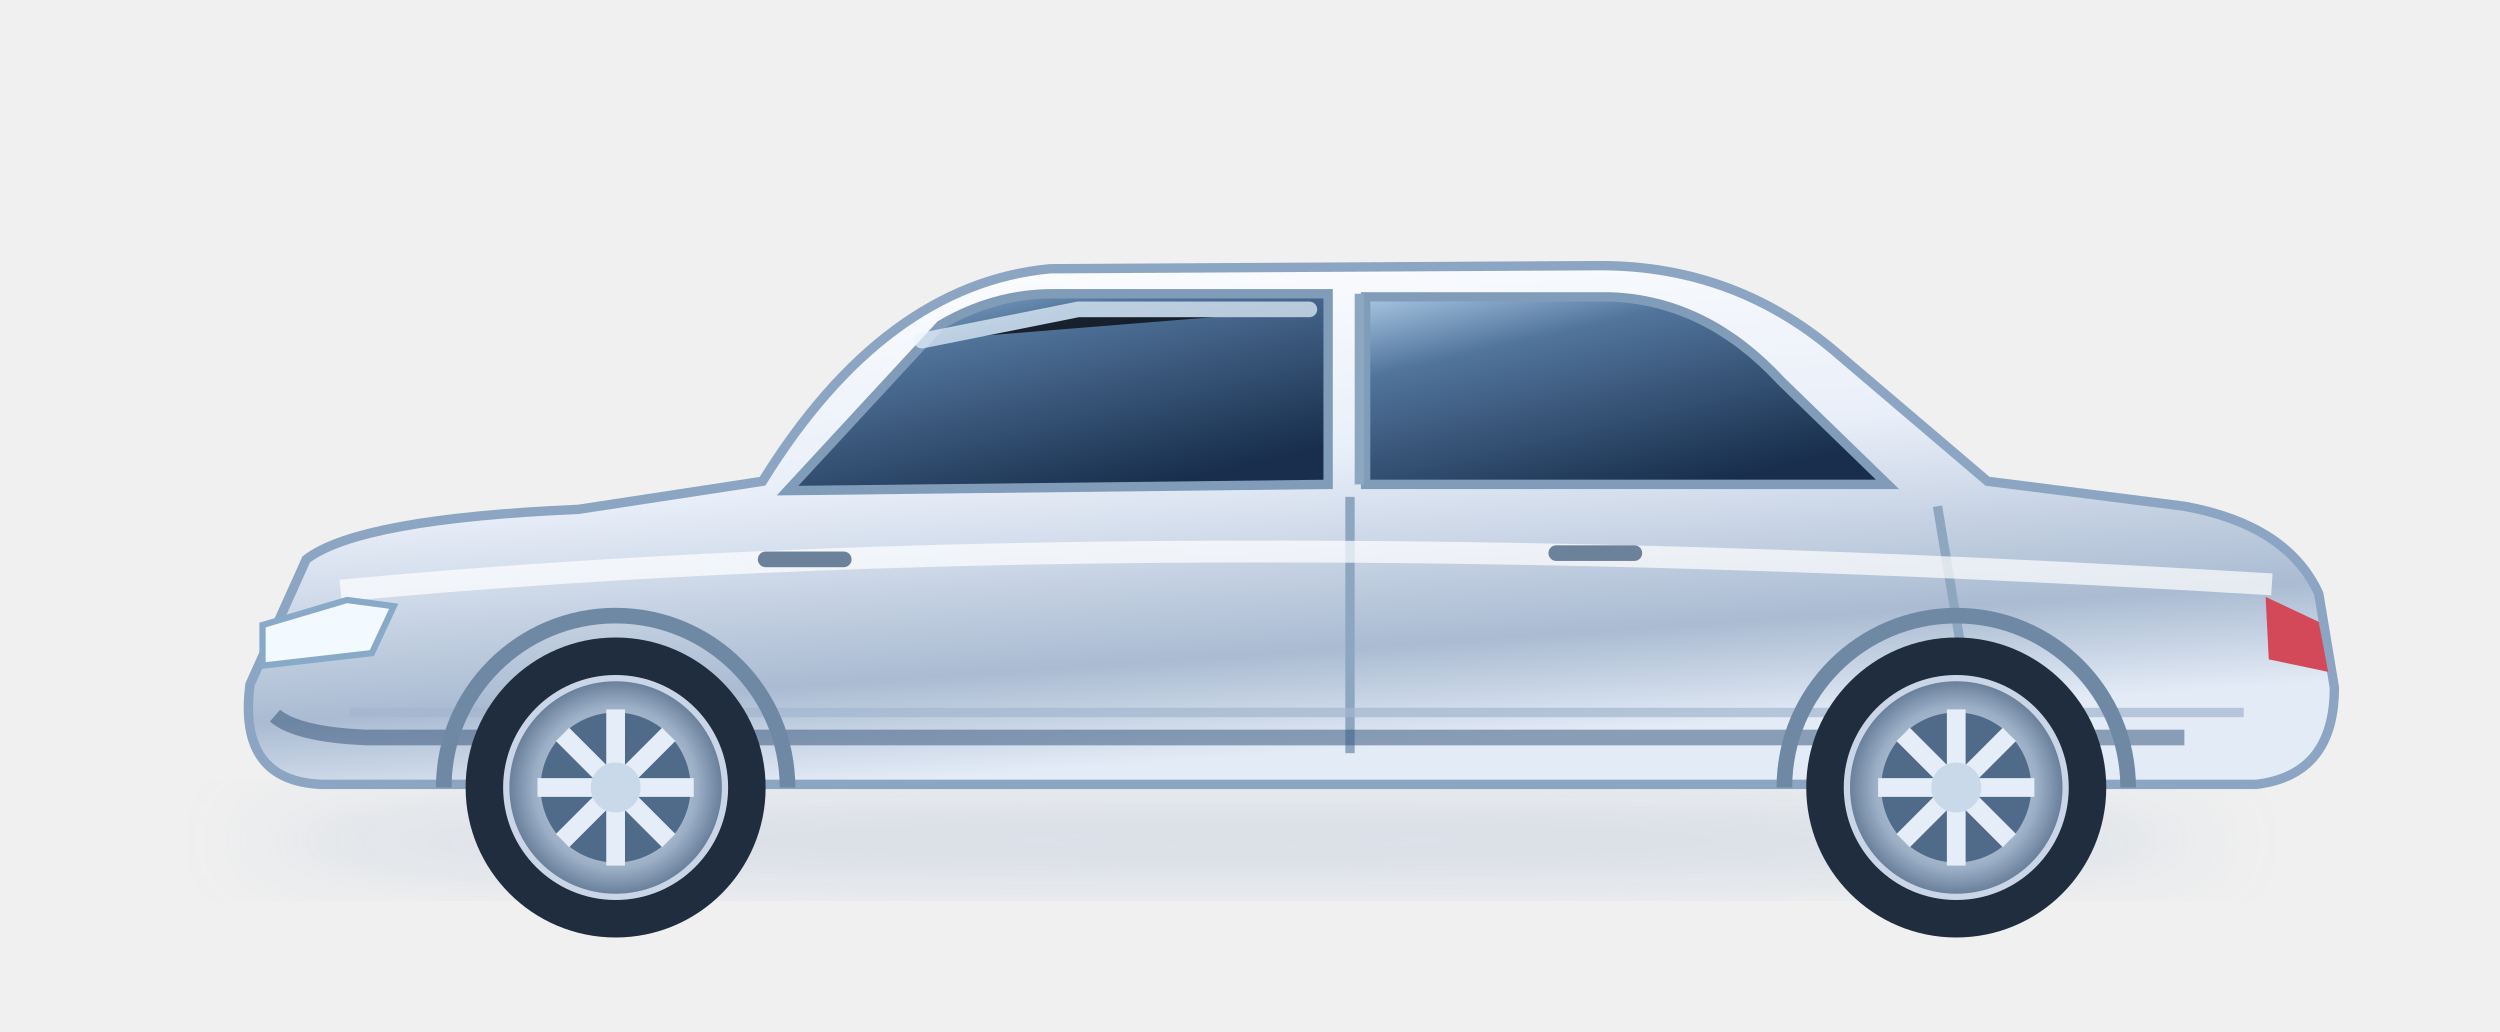
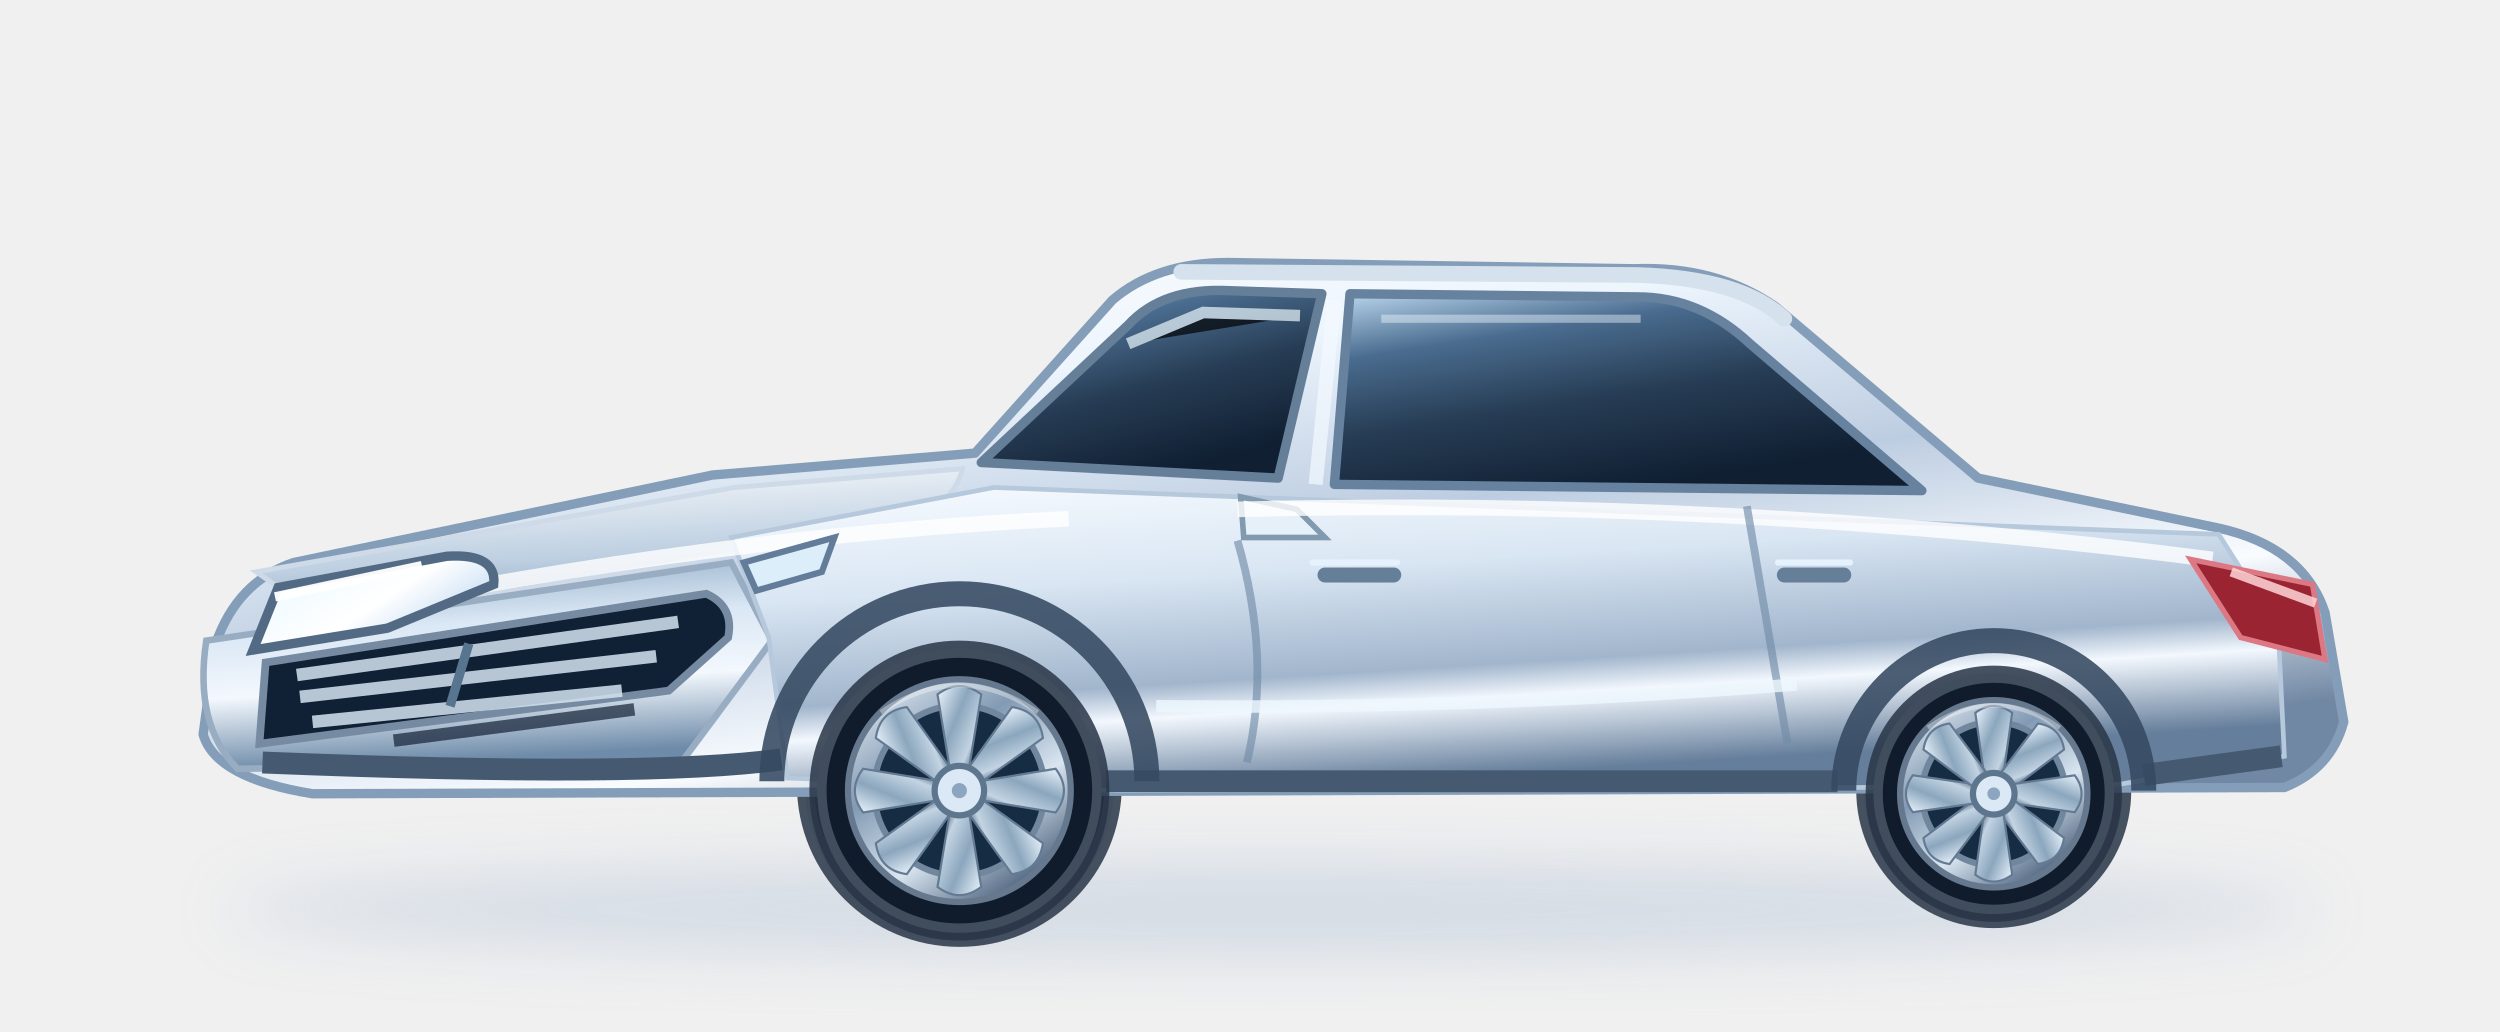
- <svg xmlns="http://www.w3.org/2000/svg" viewBox="0 0 800 330" role="img" aria-label="Representação ilustrativa de um sedã Volkswagen Virtus">
+ <svg xmlns="http://www.w3.org/2000/svg" viewBox="0 0 800 330" role="img" aria-label="Ilustração conceitual em perspectiva três quartos de Sedã de referência Volkswagen Virtus, sem ano ou versão definidos">
  <defs>
-     <linearGradient id="body" x1="0" x2="0.28" y1="0" y2="1">
-       <stop stop-color="#fff" />
-       <stop offset=".47" stop-color="#e9eff9" />
-       <stop offset=".82" stop-color="#aabbd2" />
-       <stop offset="1" stop-color="#e3ebf6" />
+     <linearGradient id="virtusPaint" x1=".12" y1="0" x2=".68" y2="1">
+       <stop offset="0" stop-color="#fefefe" />
+       <stop offset=".27" stop-color="#edf5fd" />
+       <stop offset=".54" stop-color="#bdcde1" />
+       <stop offset=".78" stop-color="#f9fcff" />
+       <stop offset="1" stop-color="#7188a4" />
    </linearGradient>
-     <linearGradient id="glass" x1="0" y1="0" x2=".65" y2="1">
-       <stop stop-color="#a7c6e2" />
-       <stop offset=".3" stop-color="#52759c" />
-       <stop offset="1" stop-color="#182e4c" />
+     <linearGradient id="virtusSide" x1="0" y1="0" x2=".32" y2="1">
+       <stop offset="0" stop-color="#f7fbff" />
+       <stop offset=".35" stop-color="#d9e6f3" />
+       <stop offset=".67" stop-color="#a1b5cc" />
+       <stop offset=".77" stop-color="#f3f8fe" />
+       <stop offset="1" stop-color="#657e9b" />
    </linearGradient>
-     <radialGradient id="rim">
-       <stop stop-color="#f7fbff" />
-       <stop offset=".75" stop-color="#9aaec5" />
-       <stop offset="1" stop-color="#647b96" />
-     </radialGradient>
-     <filter id="shadow">
-       <feGaussianBlur stdDeviation="13" />
+     <linearGradient id="virtusHood" x1="0" y1="0" x2=".25" y2="1">
+       <stop offset="0" stop-color="#fff" />
+       <stop offset=".65" stop-color="#bdcfe1" />
+       <stop offset="1" stop-color="#90a8bf" />
+     </linearGradient>
+     <linearGradient id="virtusGlass" x1="0" y1="0" x2=".47" y2="1">
+       <stop offset="0" stop-color="#bcd8ef" />
+       <stop offset=".28" stop-color="#4a6c8f" />
+       <stop offset=".6" stop-color="#273d55" />
+       <stop offset="1" stop-color="#101f32" />
+     </linearGradient>
+     <linearGradient id="virtusRim" x1="0" y1="0" x2=".7" y2="1">
+       <stop offset="0" stop-color="#f3f9fe" />
+       <stop offset=".4" stop-color="#829ab3" />
+       <stop offset=".7" stop-color="#d9e5f0" />
+       <stop offset="1" stop-color="#4d637e" />
+     </linearGradient>
+     <linearGradient id="virtusSpoke" x1="0" y1="0" x2="1" y2=".8">
+       <stop stop-color="#eef7ff" />
+       <stop offset=".45" stop-color="#8ba6bd" />
+       <stop offset=".8" stop-color="#c3d4e3" />
+       <stop offset="1" stop-color="#36516d" />
+     </linearGradient>
+     <linearGradient id="virtusBumper" x1="0" y1="0" x2=".15" y2="1">
+       <stop stop-color="#8eaac4" />
+       <stop offset=".35" stop-color="#dae7f5" />
+       <stop offset=".65" stop-color="#f3f8fd" />
+       <stop offset="1" stop-color="#6e8ba9" />
+     </linearGradient>
+     <linearGradient id="virtusLight" x1="0" y1="0" x2="1" y2=".6">
+       <stop stop-color="#e6f8ff" />
+       <stop offset=".6" stop-color="#fff" />
+       <stop offset="1" stop-color="#bdd8f1" />
+     </linearGradient>
+     <filter id="virtusShadow" x="-25%" y="-60%" width="150%" height="220%">
+       <feGaussianBlur stdDeviation="10" />
    </filter>
  </defs>
-   <ellipse cx="394" cy="269" rx="316" ry="16" fill="#7896c0" opacity=".22" filter="url(#shadow)" />
-   <path d="M80 219 98 179Q115 166 185 163L244 154Q283 91 336 86L512 85Q556 85 589 114L636 154 699 162Q732 168 742 190L747 220Q747 248 722 251H103Q76 250 80 219Z" fill="url(#body)" stroke="#8ba5c2" stroke-width="3" />
-   <path d="M252 157 301 104Q318 94 337 94H425V155Z" fill="url(#glass)" stroke="#819cb9" stroke-width="3" />
-   <path d="M437 95H515Q546 96 570 122L604 155H437Z" fill="url(#glass)" stroke="#819cb9" stroke-width="3" />
-   <path d="M435 94V155M432 159V241M620 162 633 240" fill="none" stroke="#8ea7c1" stroke-width="3" />
-   <path d="M109 189Q364 165 727 187" stroke="#fff" stroke-width="7" fill="none" opacity=".7" />
-   <path d="M112 228H718" stroke="#a2b6cf" stroke-width="3" opacity=".7" />
-   <path d="M245 179H270M498 177H523" stroke="#6c819a" stroke-width="5" stroke-linecap="round" />
-   <path d="M84 200 111 192 126 194 119 209 84 213Z" fill="#f2faff" stroke="#88a9c7" stroke-width="2" />
-   <path d="M725 191 742 199 745 215 726 211Z" fill="#d4495a" />
-   <path d="M88 229Q95 235 117 236H699" stroke="#304f75" stroke-width="5" fill="none" opacity=".5" />
-   <path d="M142 252a55 55 0 0 1 110 0M571 252a55 55 0 0 1 110 0" fill="none" stroke="#6f89a5" stroke-width="5" />
-   <g transform="translate(197 252)">
-     <circle r="48" fill="#202d3e" />
-     <circle r="35" fill="url(#rim)" stroke="#cad6e7" stroke-width="2" />
-     <circle r="24" fill="#506b89" />
-     <path d="M0 -25V25M-25 0H25M-17 -17 17 17M-17 17 17 -17" stroke="#e5eef8" stroke-width="6" />
-     <circle r="8" fill="#cad9e9" />
+   <ellipse cx="407" cy="291" rx="335" ry="15" fill="#6f92bd" opacity=".22" filter="url(#virtusShadow)" />
+   <g transform="translate(307 251)">
+     <circle r="52" fill="#283547" opacity=".85" />
+     <circle r="48" fill="#101c2b" stroke="#404d5d" stroke-width="3" />
+     <circle r="38.88" fill="url(#virtusRim)" stroke="#65788e" stroke-width="2" />
+     <circle r="29.76" fill="#162c43" stroke="#71879e" stroke-width="2" />
+     <g fill="url(#virtusSpoke)" stroke="#647a93" stroke-width=".7">
+       <path d="M-3 -7.2L-7.7 -33.6Q0 -39.4 7.7 -33.6L3 -7.2Z" transform="rotate(0)" />
+       <path d="M-3 -7.2L-7.7 -33.6Q0 -39.4 7.7 -33.6L3 -7.2Z" transform="rotate(45)" />
+       <path d="M-3 -7.2L-7.7 -33.6Q0 -39.4 7.7 -33.6L3 -7.2Z" transform="rotate(90)" />
+       <path d="M-3 -7.2L-7.7 -33.6Q0 -39.4 7.7 -33.6L3 -7.2Z" transform="rotate(135)" />
+       <path d="M-3 -7.2L-7.7 -33.6Q0 -39.4 7.7 -33.6L3 -7.2Z" transform="rotate(180)" />
+       <path d="M-3 -7.2L-7.7 -33.6Q0 -39.4 7.7 -33.6L3 -7.2Z" transform="rotate(225)" />
+       <path d="M-3 -7.2L-7.7 -33.6Q0 -39.4 7.7 -33.6L3 -7.2Z" transform="rotate(270)" />
+       <path d="M-3 -7.2L-7.7 -33.6Q0 -39.4 7.7 -33.6L3 -7.2Z" transform="rotate(315)" />
+     </g>
+     <circle r="8.64" fill="#dbe8f5" stroke="#5e768d" stroke-width="2" />
+     <circle r="2.64" fill="#8da6bf" />
+     <path d="M-27.4 -27.4Q0 -46.1 27.4 -27.4" fill="none" stroke="#fff" stroke-opacity=".35" stroke-width="1.5" />
  </g>
-   <g transform="translate(626 252)">
-     <circle r="48" fill="#202d3e" />
-     <circle r="35" fill="url(#rim)" stroke="#cad6e7" stroke-width="2" />
-     <circle r="24" fill="#506b89" />
-     <path d="M0 -25V25M-25 0H25M-17 -17 17 17M-17 17 17 -17" stroke="#e5eef8" stroke-width="6" />
-     <circle r="8" fill="#cad9e9" />
+   <g transform="translate(638 253)">
+     <circle r="44" fill="#283547" opacity=".85" />
+     <circle r="40" fill="#101c2b" stroke="#404d5d" stroke-width="3" />
+     <circle r="32.4" fill="url(#virtusRim)" stroke="#65788e" stroke-width="2" />
+     <circle r="24.8" fill="#162c43" stroke="#71879e" stroke-width="2" />
+     <g fill="url(#virtusSpoke)" stroke="#647a93" stroke-width=".7">
+       <path d="M-3 -6.0L-6.4 -28.0Q0 -32.8 6.4 -28.0L3 -6.0Z" transform="rotate(0)" />
+       <path d="M-3 -6.0L-6.4 -28.0Q0 -32.8 6.4 -28.0L3 -6.0Z" transform="rotate(45)" />
+       <path d="M-3 -6.0L-6.4 -28.0Q0 -32.8 6.4 -28.0L3 -6.0Z" transform="rotate(90)" />
+       <path d="M-3 -6.0L-6.4 -28.0Q0 -32.8 6.4 -28.0L3 -6.0Z" transform="rotate(135)" />
+       <path d="M-3 -6.0L-6.4 -28.0Q0 -32.8 6.4 -28.0L3 -6.0Z" transform="rotate(180)" />
+       <path d="M-3 -6.0L-6.4 -28.0Q0 -32.8 6.4 -28.0L3 -6.0Z" transform="rotate(225)" />
+       <path d="M-3 -6.0L-6.4 -28.0Q0 -32.8 6.4 -28.0L3 -6.0Z" transform="rotate(270)" />
+       <path d="M-3 -6.0L-6.4 -28.0Q0 -32.8 6.4 -28.0L3 -6.0Z" transform="rotate(315)" />
+     </g>
+     <circle r="7.2" fill="#dbe8f5" stroke="#5e768d" stroke-width="2" />
+     <circle r="2.2" fill="#8da6bf" />
+     <path d="M-22.8 -22.8Q0 -38.4 22.8 -22.8" fill="none" stroke="#fff" stroke-opacity=".35" stroke-width="1.5" />
  </g>
-   <path d="M295 109 345 99H419" stroke="#e9f5ff" stroke-width="5" stroke-linecap="round" opacity=".7" />
+   <path d="M69 206 Q76 186 94 180 L228 152 L312 145 L356 96 Q370 84 393 84 L523 86 Q549 85 568 98 L633 153 L710 169 Q737 175 744 196 L750 231 Q746 246 731 252 L100 254 Q69 249 65 235 Z" fill="url(#virtusPaint)" stroke="#849eb9" stroke-width="3" stroke-linejoin="round" />
+   <path d="M82 183 L235 156 L308 150 Q305 163 284 169 L105 199Z" fill="url(#virtusHood)" stroke="#cedae8" stroke-width="1.6" />
+   <path d="M66 205 L234 180 L247 205 L218 244 L76 246 Q62 232 66 205Z" fill="url(#virtusBumper)" stroke="#98adc2" stroke-width="2.1" />
+   <path d="M234 172 L318 156 L710 171 L729 201 L731 242 L678 251 L594 252 L358 253 L252 249 L246 204 Z" fill="url(#virtusSide)" stroke="#b6c8db" stroke-width="1.5" />
+   <path d="M314 148 L361 104 Q372 92 393 93 L423 94 L409 153 Z" fill="url(#virtusGlass)" stroke="#667f99" stroke-width="3" stroke-linejoin="round" />
+   <path d="M432 94 L524 95 Q544 95 560 110 L615 157 L427 155 Z" fill="url(#virtusGlass)" stroke="#66829f" stroke-width="3" stroke-linejoin="round" />
+   <path d="M361 110 L385 100 L416 101" stroke="#effaff" stroke-width="3.7" opacity=".68" />
+   <path d="M442 102 L525 102" stroke="#f2faff" stroke-width="2.6" opacity=".43" />
+   <path d="M427 96 L421 155" stroke="#f4faff" stroke-width="4.5" opacity=".7" />
+   <path d="M397 159 L415 163 L424 172 L398 172Z" fill="#e6f0f9" stroke="#829aaf" stroke-width="1.8" />
+   <path d="M378 87 L524 88 Q557 89 571 102" fill="none" stroke="#d5e2ed" stroke-width="5" stroke-linecap="round" />
+   <path d="M104 197 Q231 171 342 166 M396 163 Q553 159 708 179" fill="none" stroke="#fff" stroke-width="5" opacity=".8" />
+   <path d="M396 173 Q407 211 399 244 M559 162 L572 238" fill="none" stroke="#718ba7" stroke-opacity=".64" stroke-width="2.5" />
+   <path d="M424 184 h22 M571 184 h19" stroke="#667f98" stroke-width="4.8" stroke-linecap="round" />
+   <path d="M420 180 h27 M569 180 h23" stroke="#e5f2fe" stroke-width="2" stroke-linecap="round" />
+   <path d="M701 179 L740 187 L744 211 L717 204 Z" fill="#9a2431" stroke="#dc7883" stroke-width="1.7" />
+   <path d="M714 183 L741 193" stroke="#ffd6d8" stroke-width="3" opacity=".85" />
+   <path d="M85 212 L226 190 Q235 194 233 204 L214 221 L83 238 Z" fill="#102035" stroke="#768ba1" stroke-width="2.5" />
+   <path d="M95 216 L217 199 M96 223 L210 210 M100 231 L199 221" stroke="#d5e3f0" stroke-width="4" opacity=".85" />
+   <path d="M150 206 L144 226" stroke="#587590" stroke-width="3" />
+   <path d="M126 237 L203 227" stroke="#142136" stroke-width="4" opacity=".7" />
+   <path d="M89 188 L143 178 Q159 177 158 187 L124 201 L81 208Z" fill="url(#virtusLight)" stroke="#526a83" stroke-width="3" />
+   <path d="M88 191 L135 181" stroke="#fff" stroke-width="3" opacity=".95" />
+   <path d="M238 180 L267 172 L263 183 L242 189Z" fill="#dceefa" stroke="#627c99" stroke-width="2" />
+   <path d="M84 244 Q207 249 250 243 M354 250 L588 250 M686 248 L730 242" fill="none" stroke="#455a71" stroke-width="7" />
+   <path d="M370 226 Q476 227 575 219" stroke="#eef7fe" stroke-width="4" opacity=".8" fill="none" />
+   <path d="M247 250 a60 60 0 0 1 120 0 M590 253 a48 48 0 0 1 96 0" fill="none" stroke="#354a61" stroke-width="8" opacity=".88" />
+   <g transform="translate(307 253)">
+     <circle r="48" fill="#283547" opacity=".85" />
+     <circle r="44" fill="#101c2b" stroke="#404d5d" stroke-width="3" />
+     <circle r="35.64" fill="url(#virtusRim)" stroke="#65788e" stroke-width="2" />
+     <circle r="27.28" fill="#162c43" stroke="#71879e" stroke-width="2" />
+     <g fill="url(#virtusSpoke)" stroke="#647a93" stroke-width=".7">
+       <path d="M-3 -6.6L-7.0 -30.8Q0 -36.1 7.0 -30.8L3 -6.6Z" transform="rotate(0)" />
+       <path d="M-3 -6.6L-7.0 -30.8Q0 -36.1 7.0 -30.8L3 -6.6Z" transform="rotate(45)" />
+       <path d="M-3 -6.6L-7.0 -30.8Q0 -36.1 7.0 -30.8L3 -6.6Z" transform="rotate(90)" />
+       <path d="M-3 -6.6L-7.0 -30.8Q0 -36.1 7.0 -30.8L3 -6.6Z" transform="rotate(135)" />
+       <path d="M-3 -6.6L-7.0 -30.8Q0 -36.1 7.0 -30.8L3 -6.6Z" transform="rotate(180)" />
+       <path d="M-3 -6.6L-7.0 -30.8Q0 -36.1 7.0 -30.8L3 -6.6Z" transform="rotate(225)" />
+       <path d="M-3 -6.6L-7.0 -30.8Q0 -36.1 7.0 -30.8L3 -6.6Z" transform="rotate(270)" />
+       <path d="M-3 -6.6L-7.0 -30.8Q0 -36.1 7.0 -30.8L3 -6.6Z" transform="rotate(315)" />
+     </g>
+     <circle r="7.92" fill="#dbe8f5" stroke="#5e768d" stroke-width="2" />
+     <circle r="2.42" fill="#8da6bf" />
+     <path d="M-25.1 -25.1Q0 -42.2 25.1 -25.1" fill="none" stroke="#fff" stroke-opacity=".35" stroke-width="1.5" />
+   </g>
+   <g transform="translate(638 254)">
+     <circle r="41" fill="#283547" opacity=".85" />
+     <circle r="37" fill="#101c2b" stroke="#404d5d" stroke-width="3" />
+     <circle r="29.97" fill="url(#virtusRim)" stroke="#65788e" stroke-width="2" />
+     <circle r="22.94" fill="#162c43" stroke="#71879e" stroke-width="2" />
+     <g fill="url(#virtusSpoke)" stroke="#647a93" stroke-width=".7">
+       <path d="M-3 -5.5L-5.9 -25.9Q0 -30.3 5.9 -25.9L3 -5.5Z" transform="rotate(0)" />
+       <path d="M-3 -5.5L-5.9 -25.9Q0 -30.3 5.9 -25.9L3 -5.5Z" transform="rotate(45)" />
+       <path d="M-3 -5.5L-5.9 -25.9Q0 -30.3 5.9 -25.9L3 -5.5Z" transform="rotate(90)" />
+       <path d="M-3 -5.5L-5.9 -25.9Q0 -30.3 5.9 -25.9L3 -5.5Z" transform="rotate(135)" />
+       <path d="M-3 -5.5L-5.9 -25.9Q0 -30.3 5.9 -25.9L3 -5.5Z" transform="rotate(180)" />
+       <path d="M-3 -5.5L-5.9 -25.9Q0 -30.3 5.9 -25.9L3 -5.5Z" transform="rotate(225)" />
+       <path d="M-3 -5.5L-5.9 -25.9Q0 -30.3 5.9 -25.9L3 -5.5Z" transform="rotate(270)" />
+       <path d="M-3 -5.5L-5.9 -25.9Q0 -30.3 5.9 -25.9L3 -5.5Z" transform="rotate(315)" />
+     </g>
+     <circle r="6.66" fill="#dbe8f5" stroke="#5e768d" stroke-width="2" />
+     <circle r="2.035" fill="#8da6bf" />
+     <path d="M-21.1 -21.1Q0 -35.5 21.1 -21.1" fill="none" stroke="#fff" stroke-opacity=".35" stroke-width="1.5" />
+   </g>
</svg>
